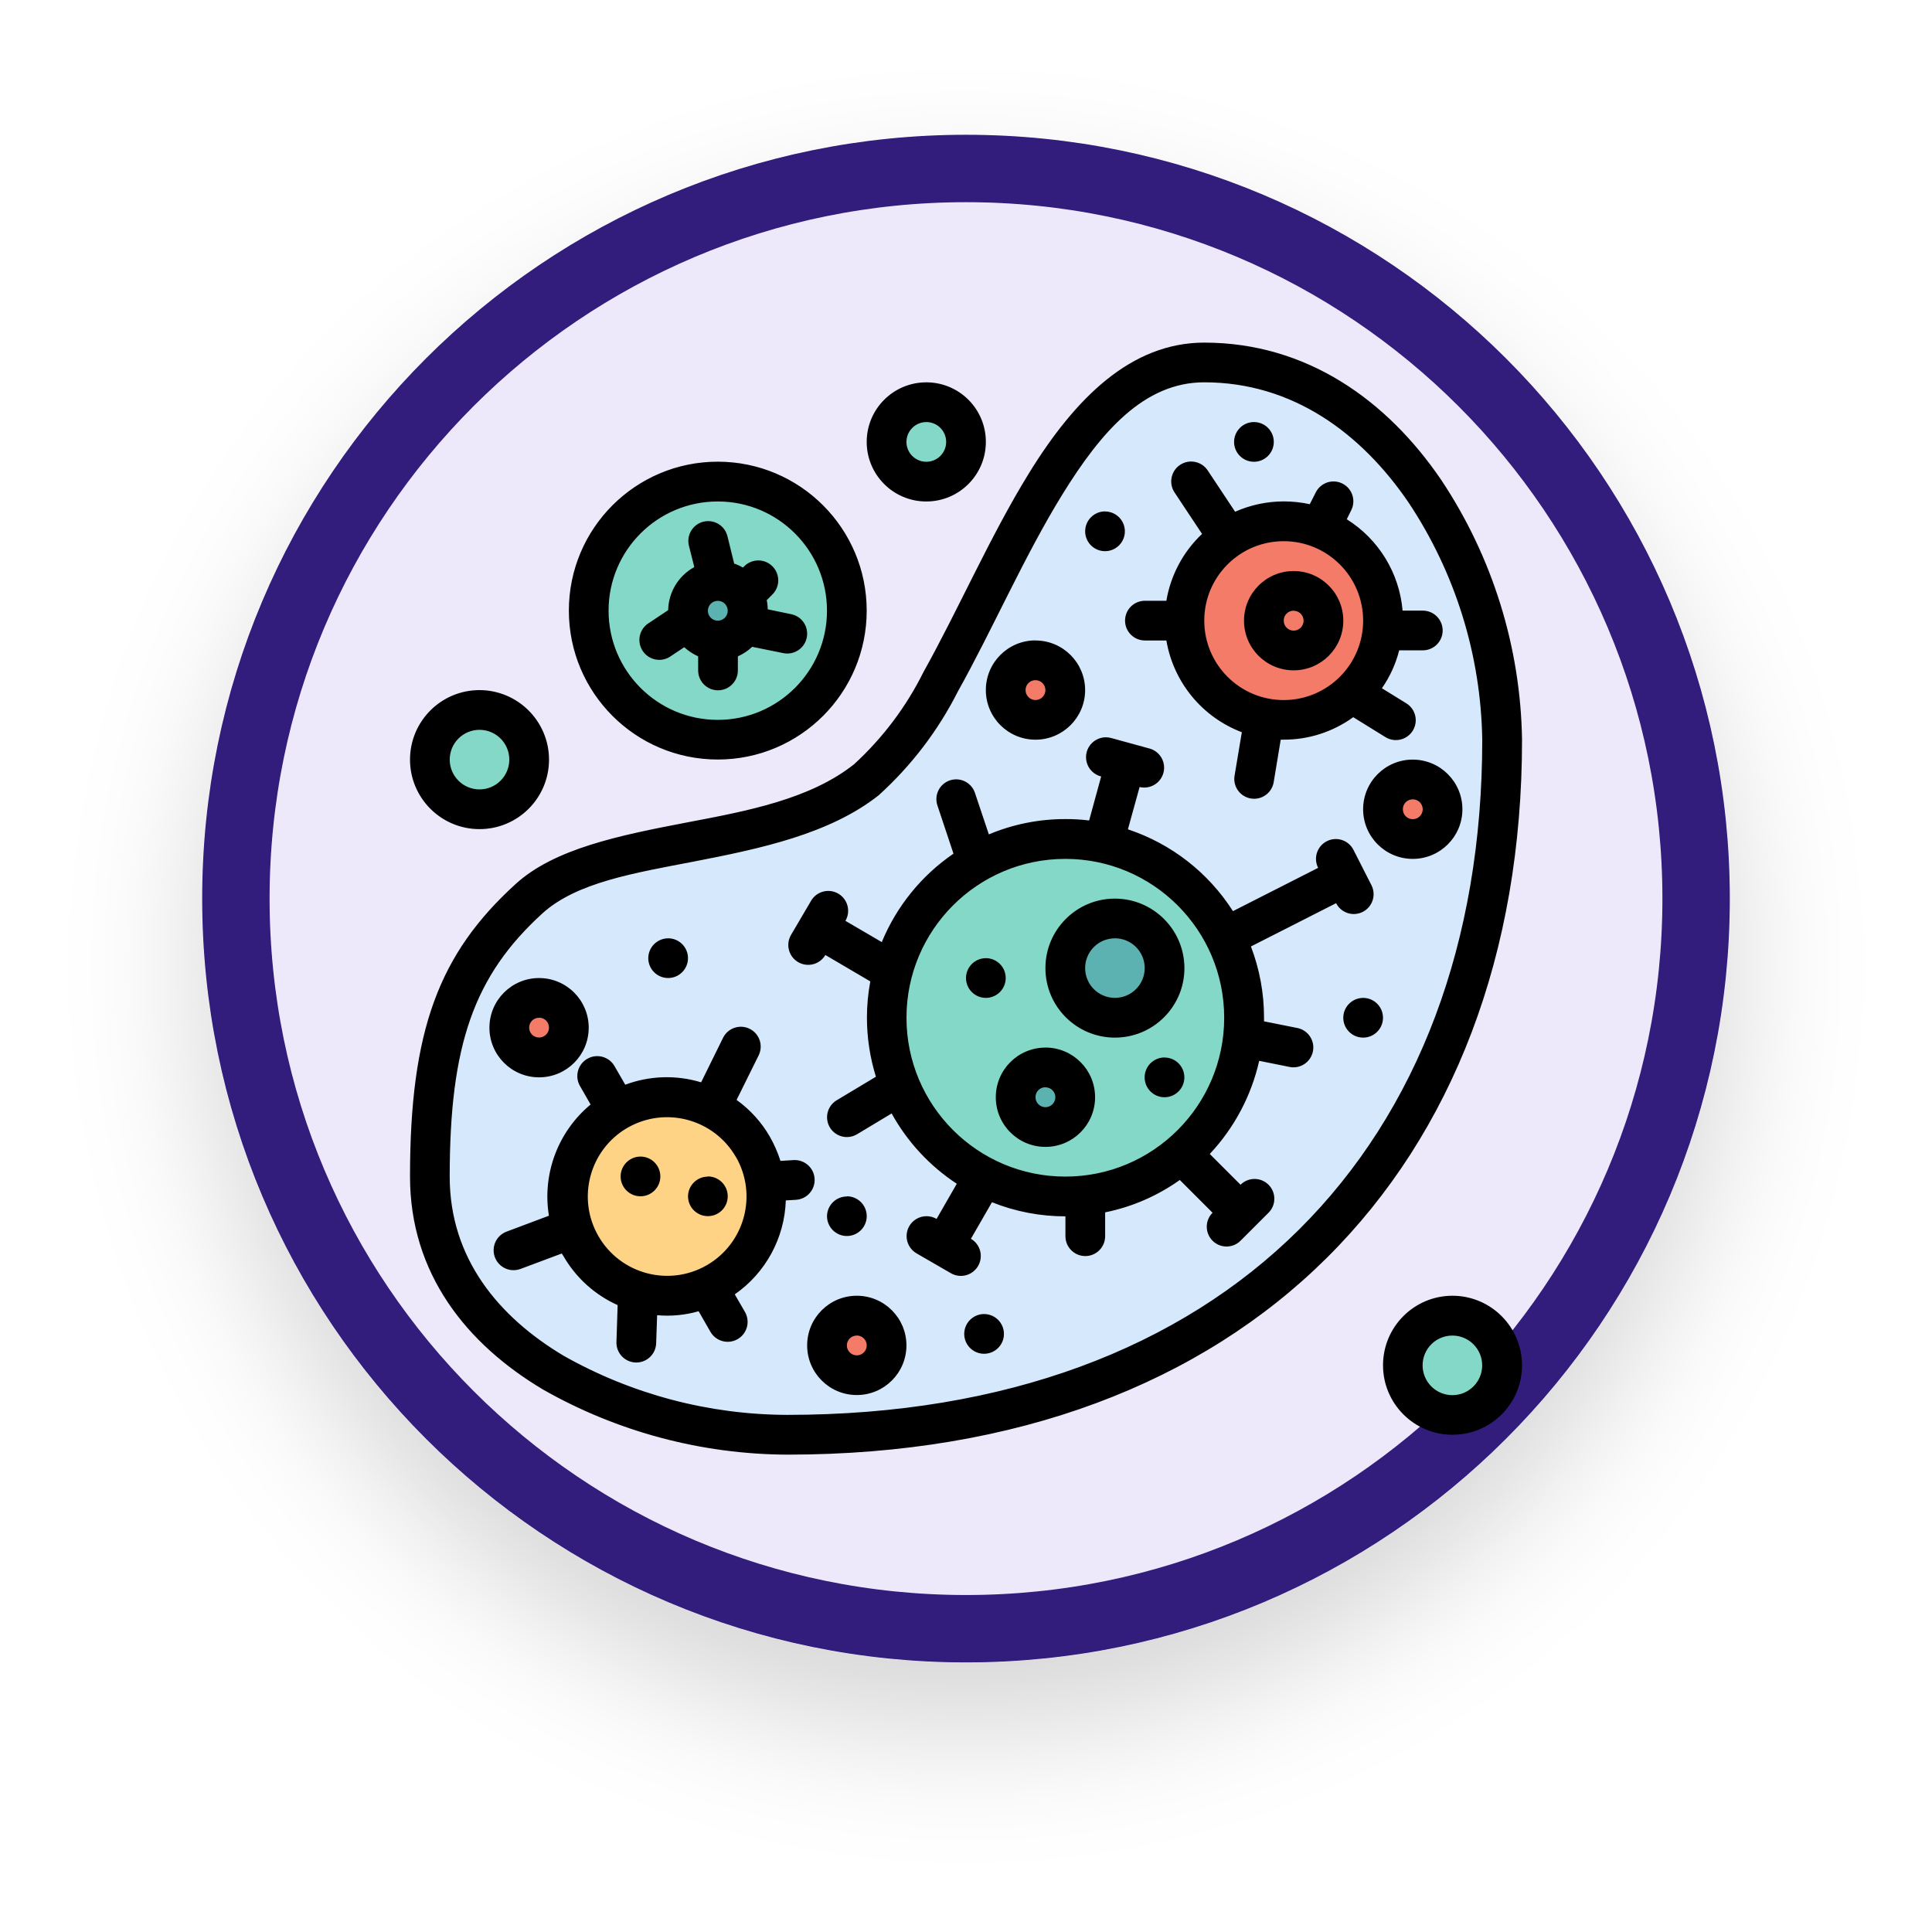
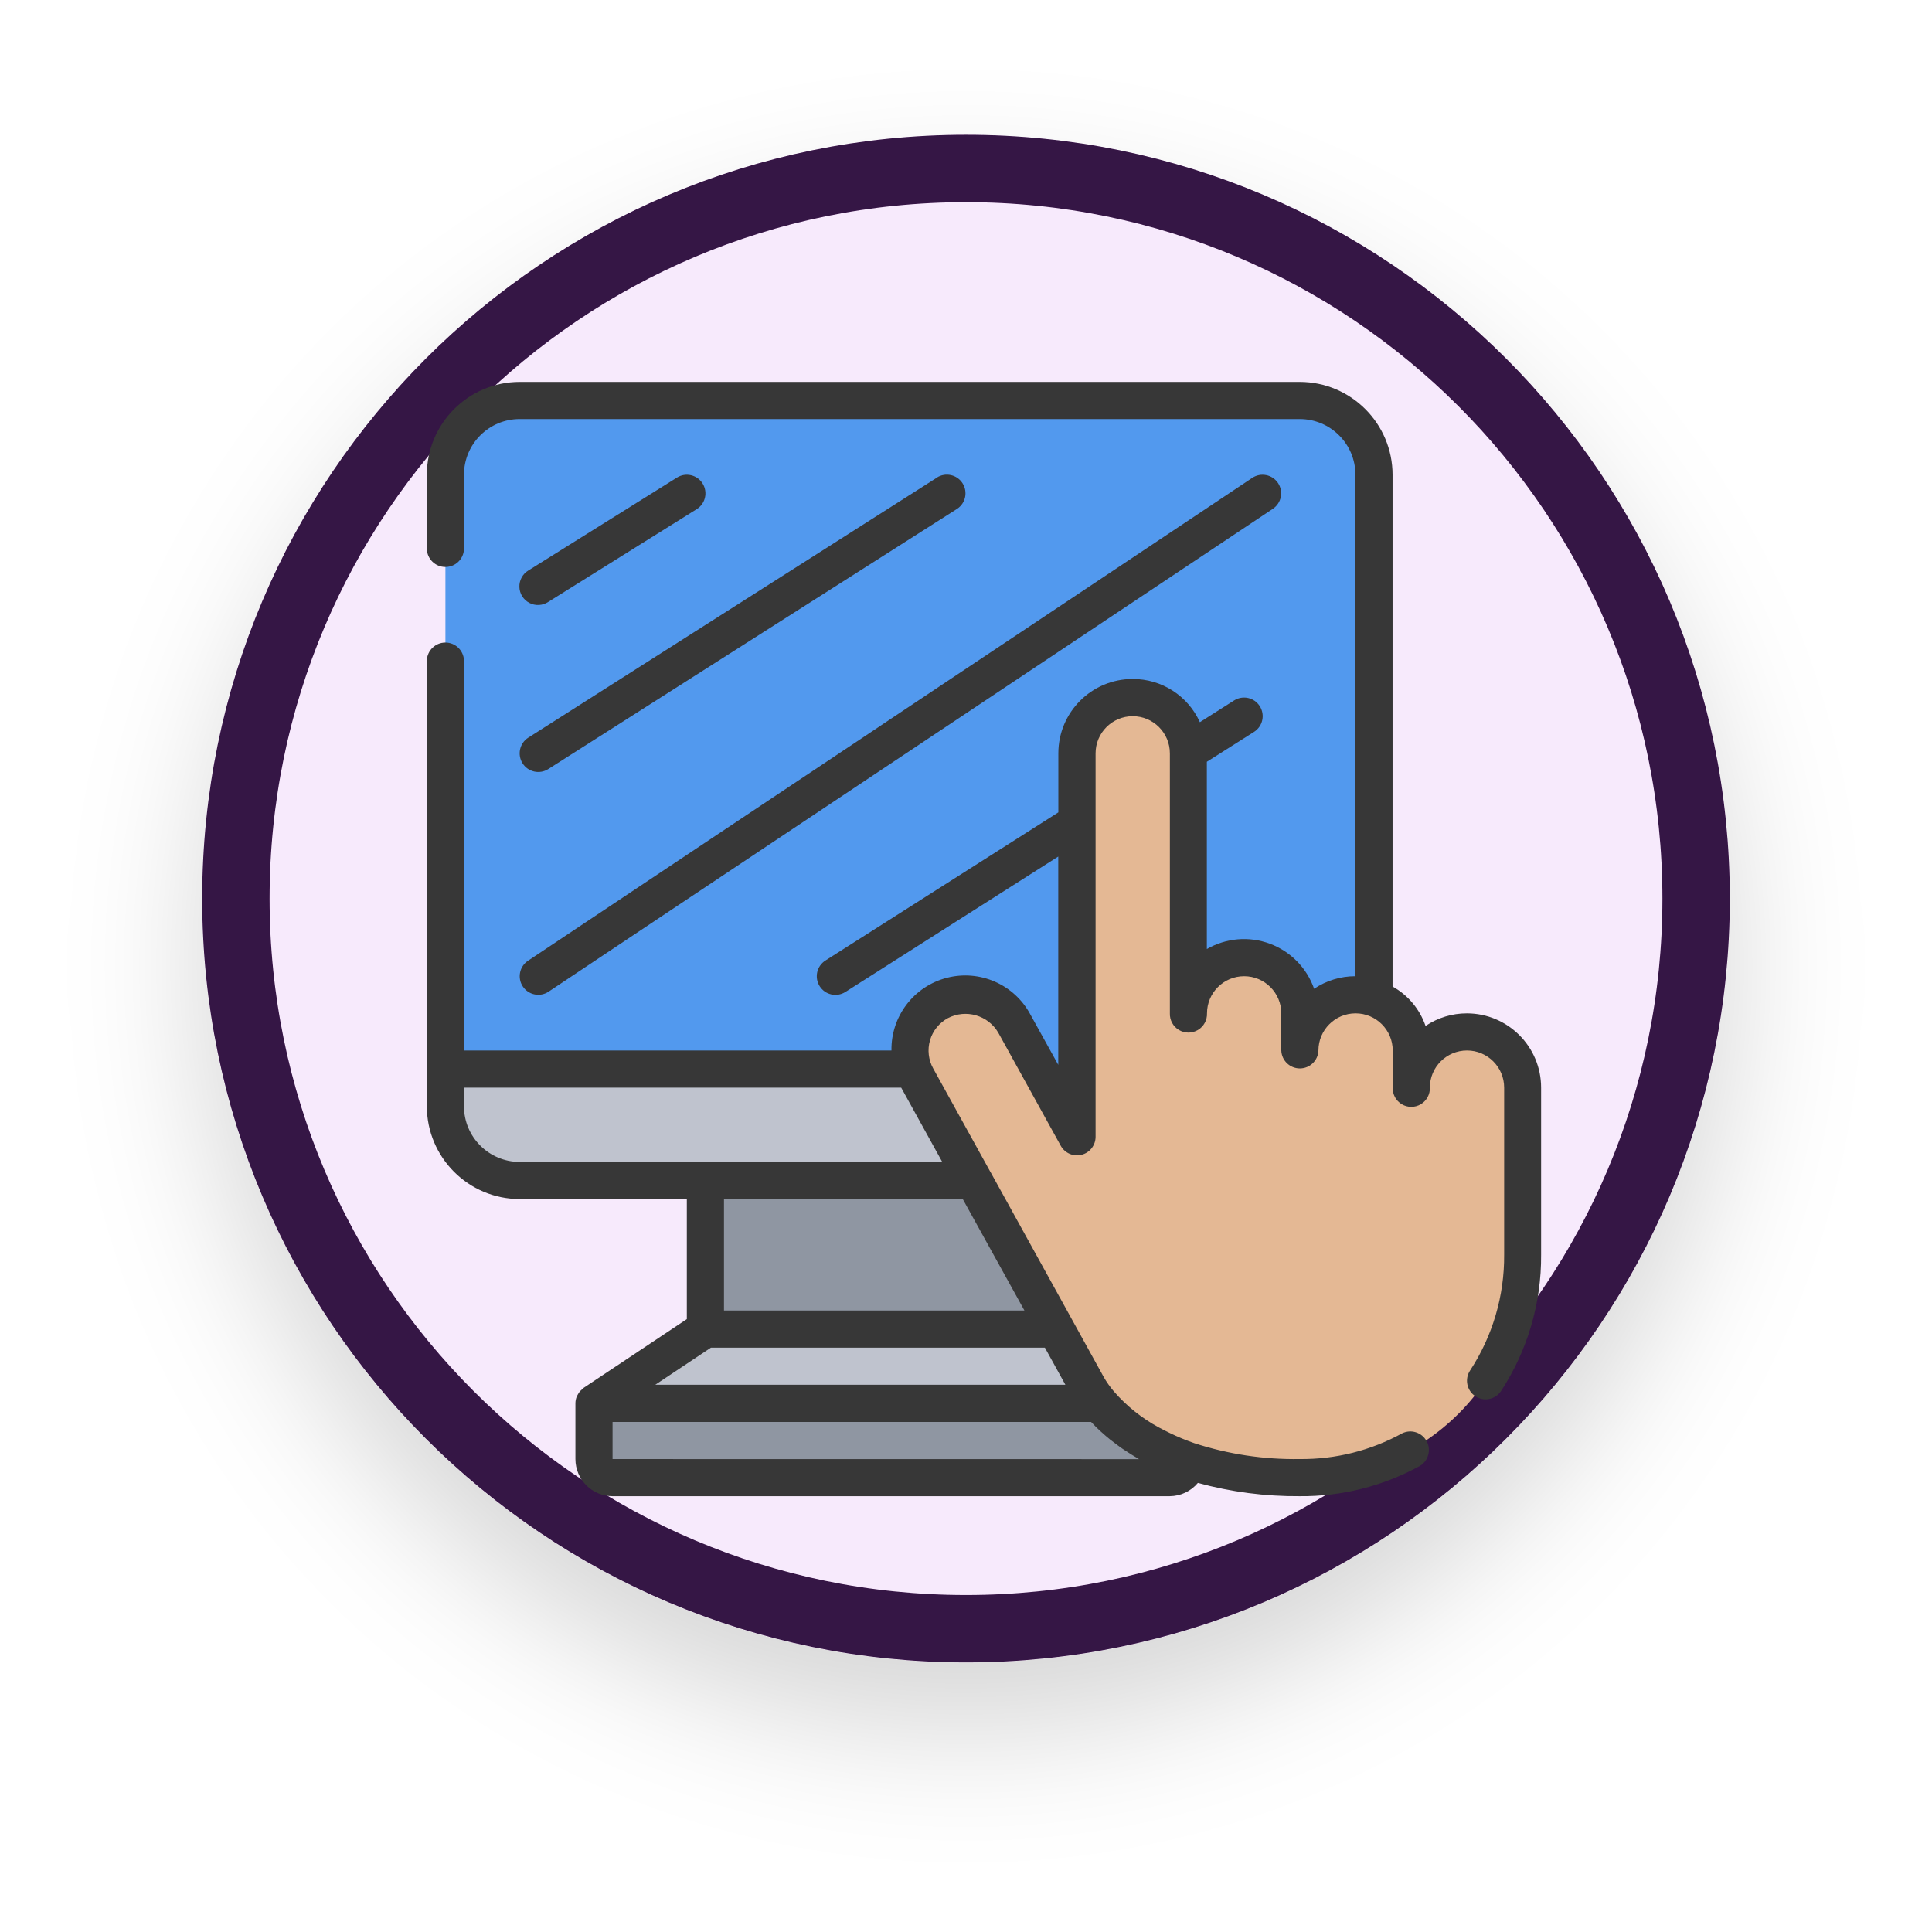
<svg xmlns="http://www.w3.org/2000/svg" width="86" height="86" viewBox="0 0 86 86">
  <defs>
    <filter id="Ellipse_11513" x="0" y="0" width="86" height="86" filterUnits="userSpaceOnUse">
      <feOffset dy="3" input="SourceAlpha" />
      <feGaussianBlur stdDeviation="3" result="blur" />
      <feFlood flood-opacity="0.161" />
      <feComposite operator="in" in2="blur" />
      <feComposite in="SourceGraphic" />
    </filter>
  </defs>
-   <g id="Group_1145306" data-name="Group 1145306" transform="translate(-607.101 -4289)">
-     <g id="Group_1144422" data-name="Group 1144422" transform="translate(-209.899 3041.41)">
-       <g id="Group_1143817" data-name="Group 1143817" transform="translate(0 797.59)">
-         <g id="Group_1143465" data-name="Group 1143465" transform="translate(630 -707)">
-           <g transform="matrix(1, 0, 0, 1, 187, 1157)" filter="url(#Ellipse_11513)">
-             <g id="Ellipse_11513-2" data-name="Ellipse 11513" transform="translate(9 6)" fill="#ede9fb" stroke="#301a7b" stroke-width="3">
-               <circle cx="34" cy="34" r="34" stroke="none" />
-               <circle cx="34" cy="34" r="32.5" fill="none" />
-             </g>
+   <g id="Group_1143861" data-name="Group 1143861" transform="translate(-186.627 -4396)">
+     <g id="Group_1143699" data-name="Group 1143699" transform="translate(-0.373 3946)">
+       <g id="Group_1143465" data-name="Group 1143465" transform="translate(0 -707)">
+         <g transform="matrix(1, 0, 0, 1, 187, 1157)" filter="url(#Ellipse_11513)">
+           <g id="Ellipse_11513-2" data-name="Ellipse 11513" transform="translate(9 6)" fill="#f7eafc" stroke="#361245" stroke-width="3">
+             <circle cx="34" cy="34" r="34" stroke="none" />
+             <circle cx="34" cy="34" r="32.5" fill="none" />
          </g>
        </g>
      </g>
    </g>
-     <g id="virus_13442181" transform="translate(621.352 4300.251)">
-       <path id="Path_907833" data-name="Path 907833" d="M20.91,52.72a21.269,21.269,0,0,1-10.4-2.758C8,48.468,5,45.746,5,41.229c0-6.17,1.158-9.4,4.42-12.375,1.582-1.441,4.552-2.015,7.168-2.519l.1-.018c2.775-.53,5.639-1.078,7.761-2.767A14.232,14.232,0,0,0,27.734,19.2c.654-1.158,1.29-2.44,1.918-3.686.884-1.75,1.785-3.562,2.767-5.144C34.69,6.695,36.935,4.98,39.472,4.98c4.888,0,8.035,3.111,9.811,5.719a20.437,20.437,0,0,1,3.447,11.075c0,9.21-2.908,16.971-8.415,22.425-5.613,5.569-13.7,8.512-23.406,8.512Z" transform="translate(-0.116 -0.114)" fill="#d6e9fc" fill-rule="evenodd" />
-       <path id="Path_907834" data-name="Path 907834" d="M16.368,50.829a4.419,4.419,0,0,1-2.219-8.247,4.419,4.419,0,1,1,2.219,8.247Z" transform="translate(-0.922 -4.411)" fill="#ffd385" fill-rule="evenodd" />
-       <path id="Path_907835" data-name="Path 907835" d="M50.521,52.069a2.21,2.21,0,1,1,2.21-2.21A2.211,2.211,0,0,1,50.521,52.069ZM33.285,42.346a7.955,7.955,0,1,1,7.955-7.955A7.967,7.967,0,0,1,33.285,42.346ZM7.21,25.11A2.21,2.21,0,1,1,9.42,22.9,2.211,2.211,0,0,1,7.21,25.11Zm10.607-3.094a5.745,5.745,0,1,1,5.745-5.745A5.757,5.757,0,0,1,17.817,22.016ZM27.1,10.526a1.768,1.768,0,1,1,1.768-1.768A1.773,1.773,0,0,1,27.1,10.526Z" transform="translate(-0.116 -0.347)" fill="#84d8c8" fill-rule="evenodd" />
-       <path id="Path_907836" data-name="Path 907836" d="M24.468,51a1.326,1.326,0,1,1,1.326-1.326A1.324,1.324,0,0,1,24.468,51ZM10.326,36.855a1.326,1.326,0,1,1,1.326-1.326A1.324,1.324,0,0,1,10.326,36.855Zm38.892-9.723a1.326,1.326,0,1,1,1.326-1.326A1.324,1.324,0,0,1,49.218,27.132Zm-5.745-5.3a4.42,4.42,0,1,1,4.42-4.42A4.421,4.421,0,0,1,43.472,21.829Zm-11.049,0A1.326,1.326,0,1,1,33.749,20.5,1.324,1.324,0,0,1,32.423,21.829Z" transform="translate(-0.58 -1.044)" fill="#f47b67" fill-rule="evenodd" />
-       <path id="Path_907837" data-name="Path 907837" d="M33.91,40.3a1.326,1.326,0,1,1,1.326-1.326A1.324,1.324,0,0,1,33.91,40.3ZM37,35.436a2.21,2.21,0,1,1,2.21-2.21A2.211,2.211,0,0,1,37,35.436ZM19.326,18.642a1.326,1.326,0,1,1,1.326-1.326A1.324,1.324,0,0,1,19.326,18.642Z" transform="translate(-1.625 -1.392)" fill="#5bb2b0" fill-rule="evenodd" />
-       <path id="Path_907838" data-name="Path 907838" d="M23.782,22.756C21.811,24.33,19,24.851,16.3,25.364c-3.005.575-5.878,1.167-7.593,2.731C5.29,31.2,4,34.6,4,41.124c0,4.313,2.51,7.451,5.931,9.484A22.193,22.193,0,0,0,20.794,53.5c10.262,0,18.421-3.2,24.024-8.768S53.5,31.215,53.5,21.678a21.456,21.456,0,0,0-3.6-11.57C47.488,6.563,43.908,4,39.356,4c-3.253,0-5.737,2.457-7.8,5.807-1.706,2.758-3.164,6.108-4.7,8.857a14.026,14.026,0,0,1-3.067,4.084ZM50.4,46.427A3.094,3.094,0,1,0,53.5,49.521,3.1,3.1,0,0,0,50.4,46.427ZM24.878,24.135a15.886,15.886,0,0,0,3.509-4.605c1.529-2.731,2.97-6.055,4.667-8.795,1.706-2.758,3.615-4.968,6.3-4.968,3.942,0,6.992,2.272,9.087,5.339a19.616,19.616,0,0,1,3.288,10.571c0,9.016-2.855,16.538-8.158,21.806s-13.055,8.247-22.778,8.247A20.348,20.348,0,0,1,10.841,49.1c-2.89-1.724-5.074-4.331-5.074-7.973,0-5.851,1.07-8.936,4.128-11.721,1.52-1.379,4.084-1.794,6.744-2.307,2.97-.575,6.055-1.229,8.238-2.961ZM50.4,48.2a1.326,1.326,0,1,1-1.326,1.326A1.324,1.324,0,0,1,50.4,48.2ZM23.888,46.427a2.21,2.21,0,1,0,2.21,2.21A2.211,2.211,0,0,0,23.888,46.427Zm-6.93-9.5a5.27,5.27,0,0,0-3.377.106L13.1,36.2a.887.887,0,0,0-1.538.884l.477.831a5.318,5.318,0,0,0-1.856,4.95l-1.865.7a.887.887,0,1,0,.619,1.662l1.821-.681s.044.08.071.115a5.275,5.275,0,0,0,2.413,2.183l-.053,1.644a.884.884,0,1,0,1.768.053L15,47.294a5.061,5.061,0,0,0,1.847-.177l.522.91a.887.887,0,1,0,1.538-.884l-.451-.778a5.3,5.3,0,0,0,2.272-4.181l.451-.027a.885.885,0,1,0-.106-1.768l-.583.035a5.7,5.7,0,0,0-.468-1.07,5.223,5.223,0,0,0-1.485-1.644l.981-1.98a.883.883,0,1,0-1.582-.787Zm6.93,11.27a.442.442,0,1,1-.442.442A.438.438,0,0,1,23.888,48.2Zm5.666-.955a.884.884,0,1,1-.884.884A.887.887,0,0,1,29.554,47.241Zm-11.049-7a3.532,3.532,0,1,1-4.826-1.291A3.536,3.536,0,0,1,18.5,40.24ZM34.769,23.3l-.539,1.971a8.3,8.3,0,0,0-1.052-.062,8.771,8.771,0,0,0-3.412.681l-.619-1.847a.88.88,0,0,0-1.671.557l.716,2.148A8.871,8.871,0,0,0,25,30.685l-1.618-.946a.885.885,0,0,0-1.529-.893l-.893,1.52a.885.885,0,1,0,1.529.893l2,1.176a8.807,8.807,0,0,0-.15,1.618,8.9,8.9,0,0,0,.4,2.625L23,37.721a.882.882,0,1,0,.91,1.511l1.529-.919a8.87,8.87,0,0,0,2.9,3.129l-.9,1.565a.887.887,0,1,0-.884,1.538l1.529.884a.887.887,0,0,0,.884-1.538l.937-1.626a8.791,8.791,0,0,0,3.27.628v.884a.884.884,0,0,0,1.768,0V42.715a8.7,8.7,0,0,0,3.323-1.441l1.458,1.458a.881.881,0,0,0,1.246,1.246l1.246-1.246a.881.881,0,0,0-1.246-1.246l-1.37-1.37a8.9,8.9,0,0,0,2.2-4.146l1.361.274a.884.884,0,0,0,.354-1.732l-1.5-.3v-.159a8.831,8.831,0,0,0-.583-3.173l3.792-1.927a.882.882,0,0,0,1.573-.8l-.8-1.573a.882.882,0,0,0-1.573.8l-3.792,1.927a8.851,8.851,0,0,0-4.676-3.642l.521-1.883a.885.885,0,0,0,.468-1.706l-1.706-.468a.885.885,0,1,0-.468,1.706Zm-11.323,18.7a.884.884,0,1,1-.884.884A.887.887,0,0,1,23.446,42.008Zm-6.187-.884a.884.884,0,1,1-.884.884A.887.887,0,0,1,17.259,41.124Zm-3-.884a.884.884,0,1,1-.884.884.887.887,0,0,1,.884-.884ZM33.169,26.981A7.071,7.071,0,1,1,26.1,34.053,7.069,7.069,0,0,1,33.169,26.981Zm-.884,8.4a2.21,2.21,0,1,0,2.21,2.21A2.211,2.211,0,0,0,32.285,35.379Zm0,1.768a.442.442,0,1,1-.442.442A.438.438,0,0,1,32.285,37.146Zm5.3-1.326a.884.884,0,1,1-.884.884A.886.886,0,0,1,37.588,35.82ZM9.745,32.285a2.21,2.21,0,1,0,2.21,2.21A2.211,2.211,0,0,0,9.745,32.285Zm36.682.884a.884.884,0,1,1-.884.884A.886.886,0,0,1,46.427,33.169Zm-11.049-4.42a3.094,3.094,0,1,0,3.094,3.094A3.1,3.1,0,0,0,35.379,28.749Zm-25.633,5.3a.442.442,0,1,1-.442.442A.438.438,0,0,1,9.745,34.053ZM29.633,31.4a.884.884,0,1,1-.884.884A.887.887,0,0,1,29.633,31.4Zm5.745-.884a1.326,1.326,0,1,1-1.326,1.326A1.324,1.324,0,0,1,35.379,30.517Zm-19.888,0a.884.884,0,1,1-.884.884A.887.887,0,0,1,15.491,30.517Zm33.146-7.955a2.21,2.21,0,1,0,2.21,2.21A2.211,2.211,0,0,0,48.637,22.562ZM7.094,19.468a3.094,3.094,0,1,0,3.094,3.094A3.1,3.1,0,0,0,7.094,19.468ZM48.637,24.33a.442.442,0,1,1-.442.442A.438.438,0,0,1,48.637,24.33ZM39.259,12.512a5.3,5.3,0,0,0-1.591,2.979h-.955a.884.884,0,1,0,0,1.768h.955a5.324,5.324,0,0,0,3.359,4.084L40.7,23.3a.883.883,0,0,0,1.741.292l.318-1.918h.133a5.256,5.256,0,0,0,3.094-1l1.4.866a.885.885,0,1,0,.937-1.5l-1.061-.654a5.149,5.149,0,0,0,.769-1.688h1.052a.884.884,0,0,0,0-1.768h-.9a5.33,5.33,0,0,0-2.484-4.066l.2-.407a.883.883,0,0,0-1.582-.787l-.265.522a5.533,5.533,0,0,0-1.158-.124,5.372,5.372,0,0,0-2.166.46l-1.22-1.839a.886.886,0,0,0-1.476.981l1.22,1.839ZM7.094,21.236a1.326,1.326,0,1,1-1.326,1.326A1.324,1.324,0,0,1,7.094,21.236ZM17.7,9.3a6.629,6.629,0,1,0,6.629,6.629A6.632,6.632,0,0,0,17.7,9.3Zm14.142,7.955a2.21,2.21,0,1,0,2.21,2.21A2.211,2.211,0,0,0,31.843,17.259ZM17.7,11.071a4.861,4.861,0,1,1-4.861,4.861A4.859,4.859,0,0,1,17.7,11.071Zm14.142,7.955a.442.442,0,1,1-.442.442A.438.438,0,0,1,31.843,19.026Zm11.049-6.187a3.536,3.536,0,1,1-3.536,3.536A3.535,3.535,0,0,1,42.892,12.839ZM16.64,14a2.236,2.236,0,0,0-1.149,1.909l-.928.619A.886.886,0,0,0,15.544,18l.663-.442a2.275,2.275,0,0,0,.619.407v.628a.884.884,0,0,0,1.768,0v-.628a2.226,2.226,0,0,0,.636-.424l1.4.283a.884.884,0,0,0,.354-1.732l-1.061-.221a2.046,2.046,0,0,0-.044-.407l.23-.23a.888.888,0,1,0-1.255-1.255l-.035.035a1.94,1.94,0,0,0-.389-.177l-.3-1.22a.883.883,0,0,0-1.715.424l.239.946Zm26.694.168a2.21,2.21,0,1,0,2.21,2.21,2.211,2.211,0,0,0-2.21-2.21Zm0,1.768a.442.442,0,1,1-.442.442A.438.438,0,0,1,43.334,15.933Zm-25.624-.442h-.018a.442.442,0,1,0,.018,0Zm17.227-3.978a.884.884,0,1,1-.884.884A.887.887,0,0,1,34.937,11.513ZM26.981,5.768A2.652,2.652,0,1,0,29.633,8.42,2.648,2.648,0,0,0,26.981,5.768ZM41.566,7.536a.884.884,0,1,1-.884.884A.887.887,0,0,1,41.566,7.536Zm-14.584,0a.884.884,0,1,1-.884.884A.887.887,0,0,1,26.981,7.536Z" fill-rule="evenodd" />
+     <g id="ux_15122114" transform="translate(205.627 4413)">
+       <path id="Path_905251" data-name="Path 905251" d="M32.708,50.267H15V42H29.054Z" transform="translate(-2.6 -7.279)" fill="#8f96a2" />
+       <path id="Path_905252" data-name="Path 905252" d="M33.611,54.307l1.017,1.653H9V54.307L13.96,51H31.668l1.405,2.546a4.652,4.652,0,0,0,.537.761Z" transform="translate(-1.56 -8.839)" fill="#bfc3ce" />
+       <path id="Path_905253" data-name="Path 905253" d="M37.554,57.554a.82.82,0,0,1-.818.752H9.827A.827.827,0,0,1,9,57.48V55H33.611a8.746,8.746,0,0,0,3.943,2.554Z" transform="translate(-1.56 -9.532)" fill="#8f96a2" />
+       <path id="Path_905254" data-name="Path 905254" d="M42.335,36.827v4.96H4.307A3.307,3.307,0,0,1,1,38.48V36.827L1.827,36H41.508Z" transform="translate(-0.173 -6.239)" fill="#bfc3ce" />
+       <path id="Path_905255" data-name="Path 905255" d="M42.335,4.307V30.761H1V4.307A3.307,3.307,0,0,1,4.307,1H39.028A3.307,3.307,0,0,1,42.335,4.307Z" transform="translate(-0.173 -0.173)" fill="#5299ee" />
+       <path id="Path_905256" data-name="Path 905256" d="M53.281,34.361V41.8a9.728,9.728,0,0,1-9.92,9.92,15.144,15.144,0,0,1-4.968-.752,8.746,8.746,0,0,1-3.943-2.554,4.652,4.652,0,0,1-.537-.761l-1.405-2.546-3.654-6.614-2.538-4.588a2.466,2.466,0,0,1,.967-3.365,2.429,2.429,0,0,1,1.2-.314,2.48,2.48,0,0,1,2.174,1.281l2.786,5.043V19.481a2.48,2.48,0,0,1,4.233-1.753,2.557,2.557,0,0,1,.727,1.753V31.054a2.48,2.48,0,1,1,4.96,0v1.653a2.48,2.48,0,0,1,4.96,0v1.653a2.48,2.48,0,0,1,4.96,0Z" transform="translate(-4.506 -2.947)" fill="#e4b894" />
+       <g id="Group_1143860" data-name="Group 1143860" transform="translate(0 0)">
+         <path id="Path_905257" data-name="Path 905257" d="M46.295,28.108a3.284,3.284,0,0,0-1.839.56,3.2,3.2,0,0,0-1.468-1.755V4.133A4.138,4.138,0,0,0,38.855,0H4.133A4.138,4.138,0,0,0,0,4.133V7.44a.827.827,0,0,0,1.653,0V4.133a2.48,2.48,0,0,1,2.48-2.48H38.855a2.48,2.48,0,0,1,2.48,2.48V26.454a3.284,3.284,0,0,0-1.839.56,3.307,3.307,0,0,0-4.775-1.769V16.909l2.1-1.33a.827.827,0,1,0-.886-1.4l-1.524.968a3.27,3.27,0,0,0-2.993-1.923,3.307,3.307,0,0,0-3.307,3.307v2.63L17.743,25.756a.827.827,0,1,0,.888,1.4l9.476-6.028V30.4l-1.24-2.239a3.286,3.286,0,0,0-6.185,1.6H1.653V12.4A.827.827,0,0,0,0,12.4V32.241a4.138,4.138,0,0,0,4.133,4.133h7.44v5.345L6.981,44.778a.876.876,0,0,0-.07.065.787.787,0,0,0-.083.076.75.75,0,0,0-.112.165.662.662,0,0,0-.044.083.81.81,0,0,0-.058.29v2.491A1.653,1.653,0,0,0,8.267,49.6h24.8a1.647,1.647,0,0,0,1.255-.591,16.638,16.638,0,0,0,4.532.591,10.9,10.9,0,0,0,5.362-1.353.827.827,0,0,0-.8-1.445,9.259,9.259,0,0,1-4.558,1.145,14.417,14.417,0,0,1-4.7-.708,9.957,9.957,0,0,1-1.086-.45c-.171-.083-.331-.165-.486-.248a7.139,7.139,0,0,1-2-1.6,4.169,4.169,0,0,1-.446-.627l-1.405-2.546-3.654-6.614-.01-.014-2.53-4.577a1.639,1.639,0,0,1,.652-2.242,1.694,1.694,0,0,1,2.243.646l2.786,5.043a.827.827,0,0,0,1.546-.4V16.534a1.653,1.653,0,1,1,3.307,0V28.108a.827.827,0,1,0,1.653,0,1.653,1.653,0,1,1,3.307,0v1.653a.827.827,0,0,0,1.653,0,1.653,1.653,0,1,1,3.307,0v1.653a.827.827,0,1,0,1.653,0,1.653,1.653,0,1,1,3.307,0v7.44a9.28,9.28,0,0,1-1.516,5.151.827.827,0,1,0,1.379.914A10.939,10.939,0,0,0,49.6,38.855v-7.44A3.307,3.307,0,0,0,46.295,28.108ZM26.6,41.335H13.227v-4.96H23.856ZM12.648,42.988H27.511l.913,1.653H10.168Zm-4.381,4.96V46.295h21.3l.018.018c.115.122.24.248.379.377l.066.058c.122.111.248.222.391.336.056.045.12.091.179.136.116.088.232.176.359.264.074.05.152.1.23.15.127.083.257.165.4.248.039.022.071.046.111.069ZM22.942,34.721H4.133a2.48,2.48,0,0,1-2.48-2.48v-.827H21.115Z" transform="translate(0 0)" fill="#373737" />
+         <path id="Path_905258" data-name="Path 905258" d="M5.139,27.779a.827.827,0,0,0,1.147.229L38.526,6.514a.827.827,0,1,0-.918-1.376L5.368,26.633A.827.827,0,0,0,5.139,27.779Z" transform="translate(-0.866 -0.866)" fill="#373737" />
+         <path id="Path_905259" data-name="Path 905259" d="M23.57,5.129,5.383,16.7a.827.827,0,1,0,.888,1.4L24.458,6.524a.827.827,0,1,0-.888-1.4Z" transform="translate(-0.866 -0.866)" fill="#373737" />
+         <path id="Path_905260" data-name="Path 905260" d="M12,5.126,5.388,9.259a.828.828,0,1,0,.876,1.405l6.614-4.133A.828.828,0,0,0,12,5.126Z" transform="translate(-0.866 -0.867)" fill="#373737" />
+       </g>
    </g>
  </g>
</svg>
